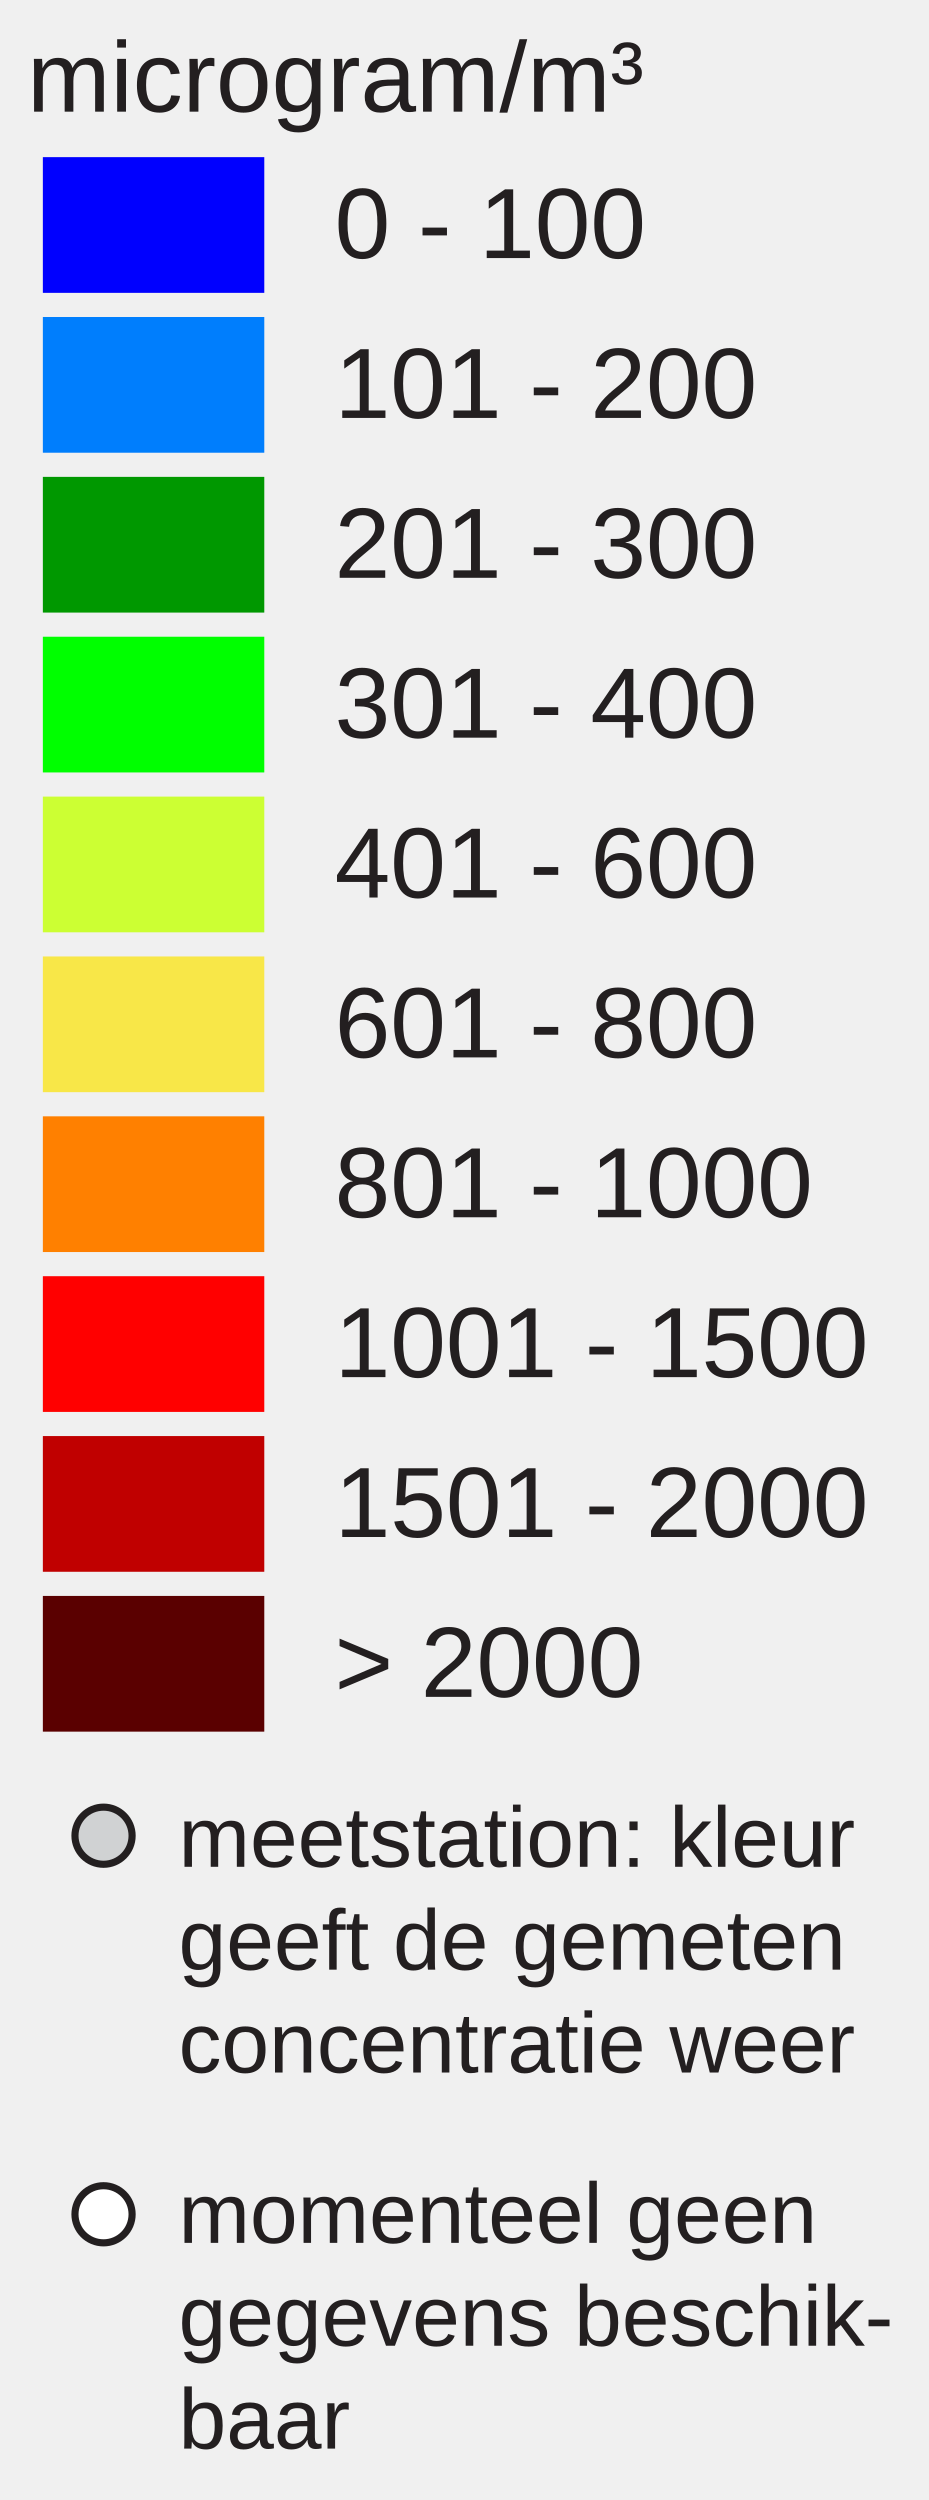
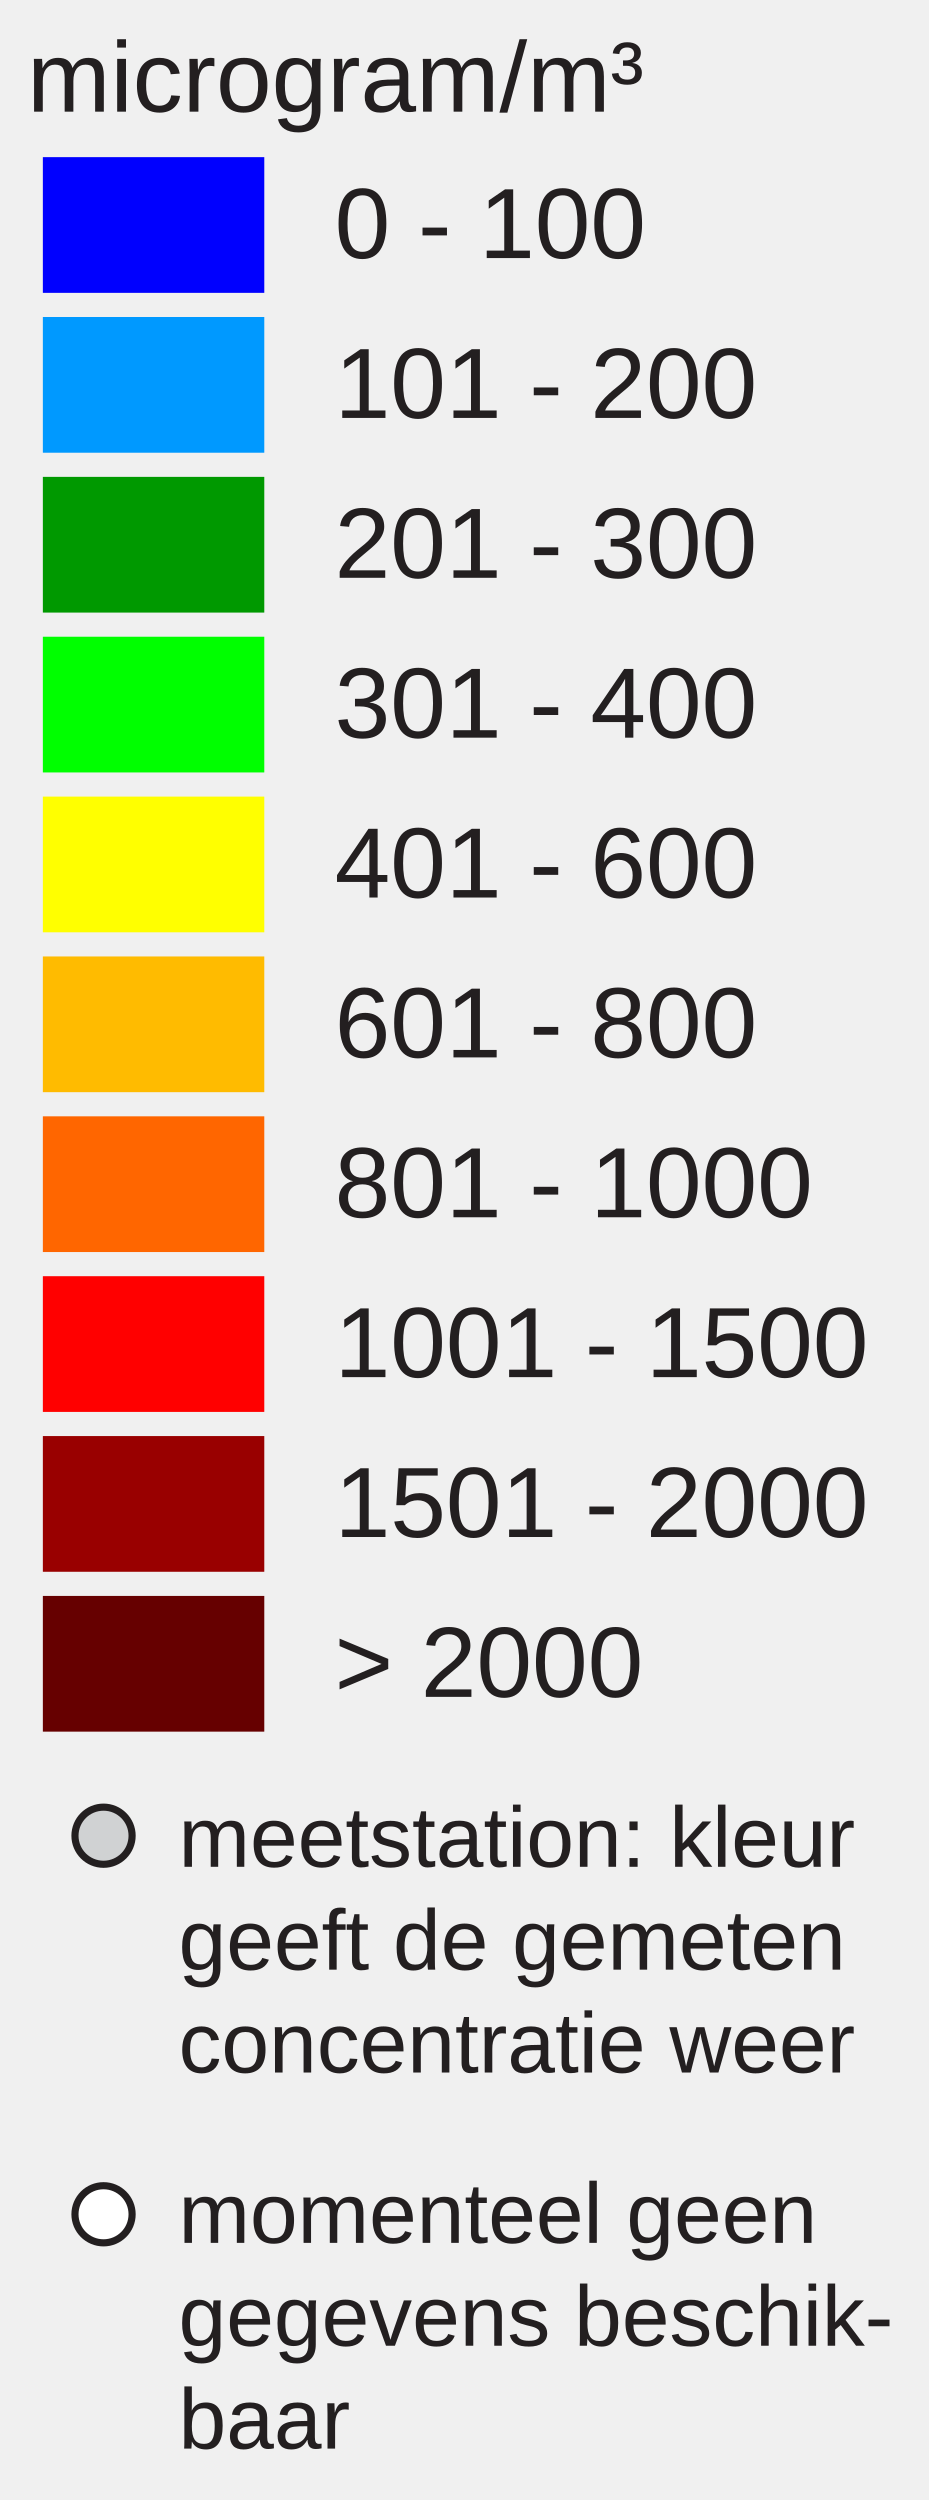
<svg xmlns="http://www.w3.org/2000/svg" version="1.1" id="Layer_1" x="0px" y="0px" width="130px" height="350px" viewBox="0 0 130 350" enable-background="new 0 0 130 350" xml:space="preserve">
  <rect x="6" y="22" fill="#0000FF" width="31" height="19" />
-   <rect x="6" y="44.381" fill="#007EFD" width="31" height="19" />
-   <rect x="6" y="66.762" fill="#009800" width="31" height="19" />
+   <rect x="6" y="44.381" fill="#0099FF" width="31" height="19" />
+   <rect x="6" y="66.762" fill="#009900" width="31" height="19" />
  <rect x="6" y="89.143" fill="#00FF00" width="31" height="19" />
-   <rect x="6" y="111.524" fill="#CCFF33" width="31" height="19" />
-   <rect x="6" y="133.905" fill="#F8E748" width="31" height="19" />
-   <rect x="6" y="156.286" fill="#FF8000" width="31" height="19" />
+   <rect x="6" y="111.524" fill="#FFFF00" width="31" height="19" />
+   <rect x="6" y="133.905" fill="#FFBB00" width="31" height="19" />
+   <rect x="6" y="156.286" fill="#FF6600" width="31" height="19" />
  <rect x="6" y="178.668" fill="#FF0000" width="31" height="19" />
-   <rect x="6" y="201.049" fill="#C00000" width="31" height="19" />
-   <rect x="6" y="223.43" fill="#5A0000" width="31" height="19" />
+   <rect x="6" y="201.049" fill="#990000" width="31" height="19" />
+   <rect x="6" y="223.43" fill="#660000" width="31" height="19" />
  <text transform="matrix(1 0 0 1 46.853 36.1304)" fill="#231F20" font-family="Arial" font-size="14">0 - 100</text>
  <text transform="matrix(1 0 0 1 46.853 58.5112)" fill="#231F20" font-family="Arial" font-size="14">101 - 200</text>
  <text transform="matrix(1 0 0 1 46.853 80.8926)" fill="#231F20" font-family="Arial" font-size="14">201 - 300</text>
  <text transform="matrix(1 0 0 1 46.853 103.2734)" fill="#231F20" font-family="Arial" font-size="14">301 - 400</text>
  <text transform="matrix(1 0 0 1 46.853 125.6548)" fill="#231F20" font-family="Arial" font-size="14">401 - 600</text>
  <text transform="matrix(1 0 0 1 46.853 148.0352)" fill="#231F20" font-family="Arial" font-size="14">601 - 800</text>
  <text transform="matrix(1 0 0 1 46.853 170.417)" fill="#231F20" font-family="Arial" font-size="14">801 - 1000</text>
  <text transform="matrix(1 0 0 1 46.853 192.7988)" fill="#231F20" font-family="Arial" font-size="14">1001 - 1500</text>
  <text transform="matrix(1 0 0 1 46.853 215.1797)" fill="#231F20" font-family="Arial" font-size="14">1501 - 2000</text>
  <text transform="matrix(1 0 0 1 46.853 237.5605)" fill="#231F20" font-family="Arial" font-size="14">&gt; 2000</text>
  <text font-size="14" font-family="Arial" transform="translate(3.8027 15.631)" fill="#231F20">microgram/m³</text>
  <circle fill="#D0D2D3" stroke="#231F20" stroke-miterlimit="10" cx="14.495" cy="257" r="4" />
  <circle fill="#FFFFFF" stroke="#231F20" stroke-miterlimit="10" cx="14.495" cy="310" r="4" />
  <text font-size="12" font-family="Arial" transform="translate(25 261.35)" fill="#231F20">meetstation: kleur</text>
  <text font-size="12" font-family="Arial" transform="translate(25 275.75)" fill="#231F20">geeft de gemeten</text>
  <text font-size="12" font-family="Arial" transform="translate(25 290.15)" fill="#231F20">concentratie weer</text>
  <text font-size="12" font-family="Arial" transform="translate(25 314)" fill="#231F20">momenteel geen</text>
  <text font-size="12" font-family="Arial" transform="translate(25 328.4)" fill="#231F20">gegevens beschik-</text>
  <text font-size="12" font-family="Arial" transform="translate(25 342.8)" fill="#231F20">baar</text>
</svg>
